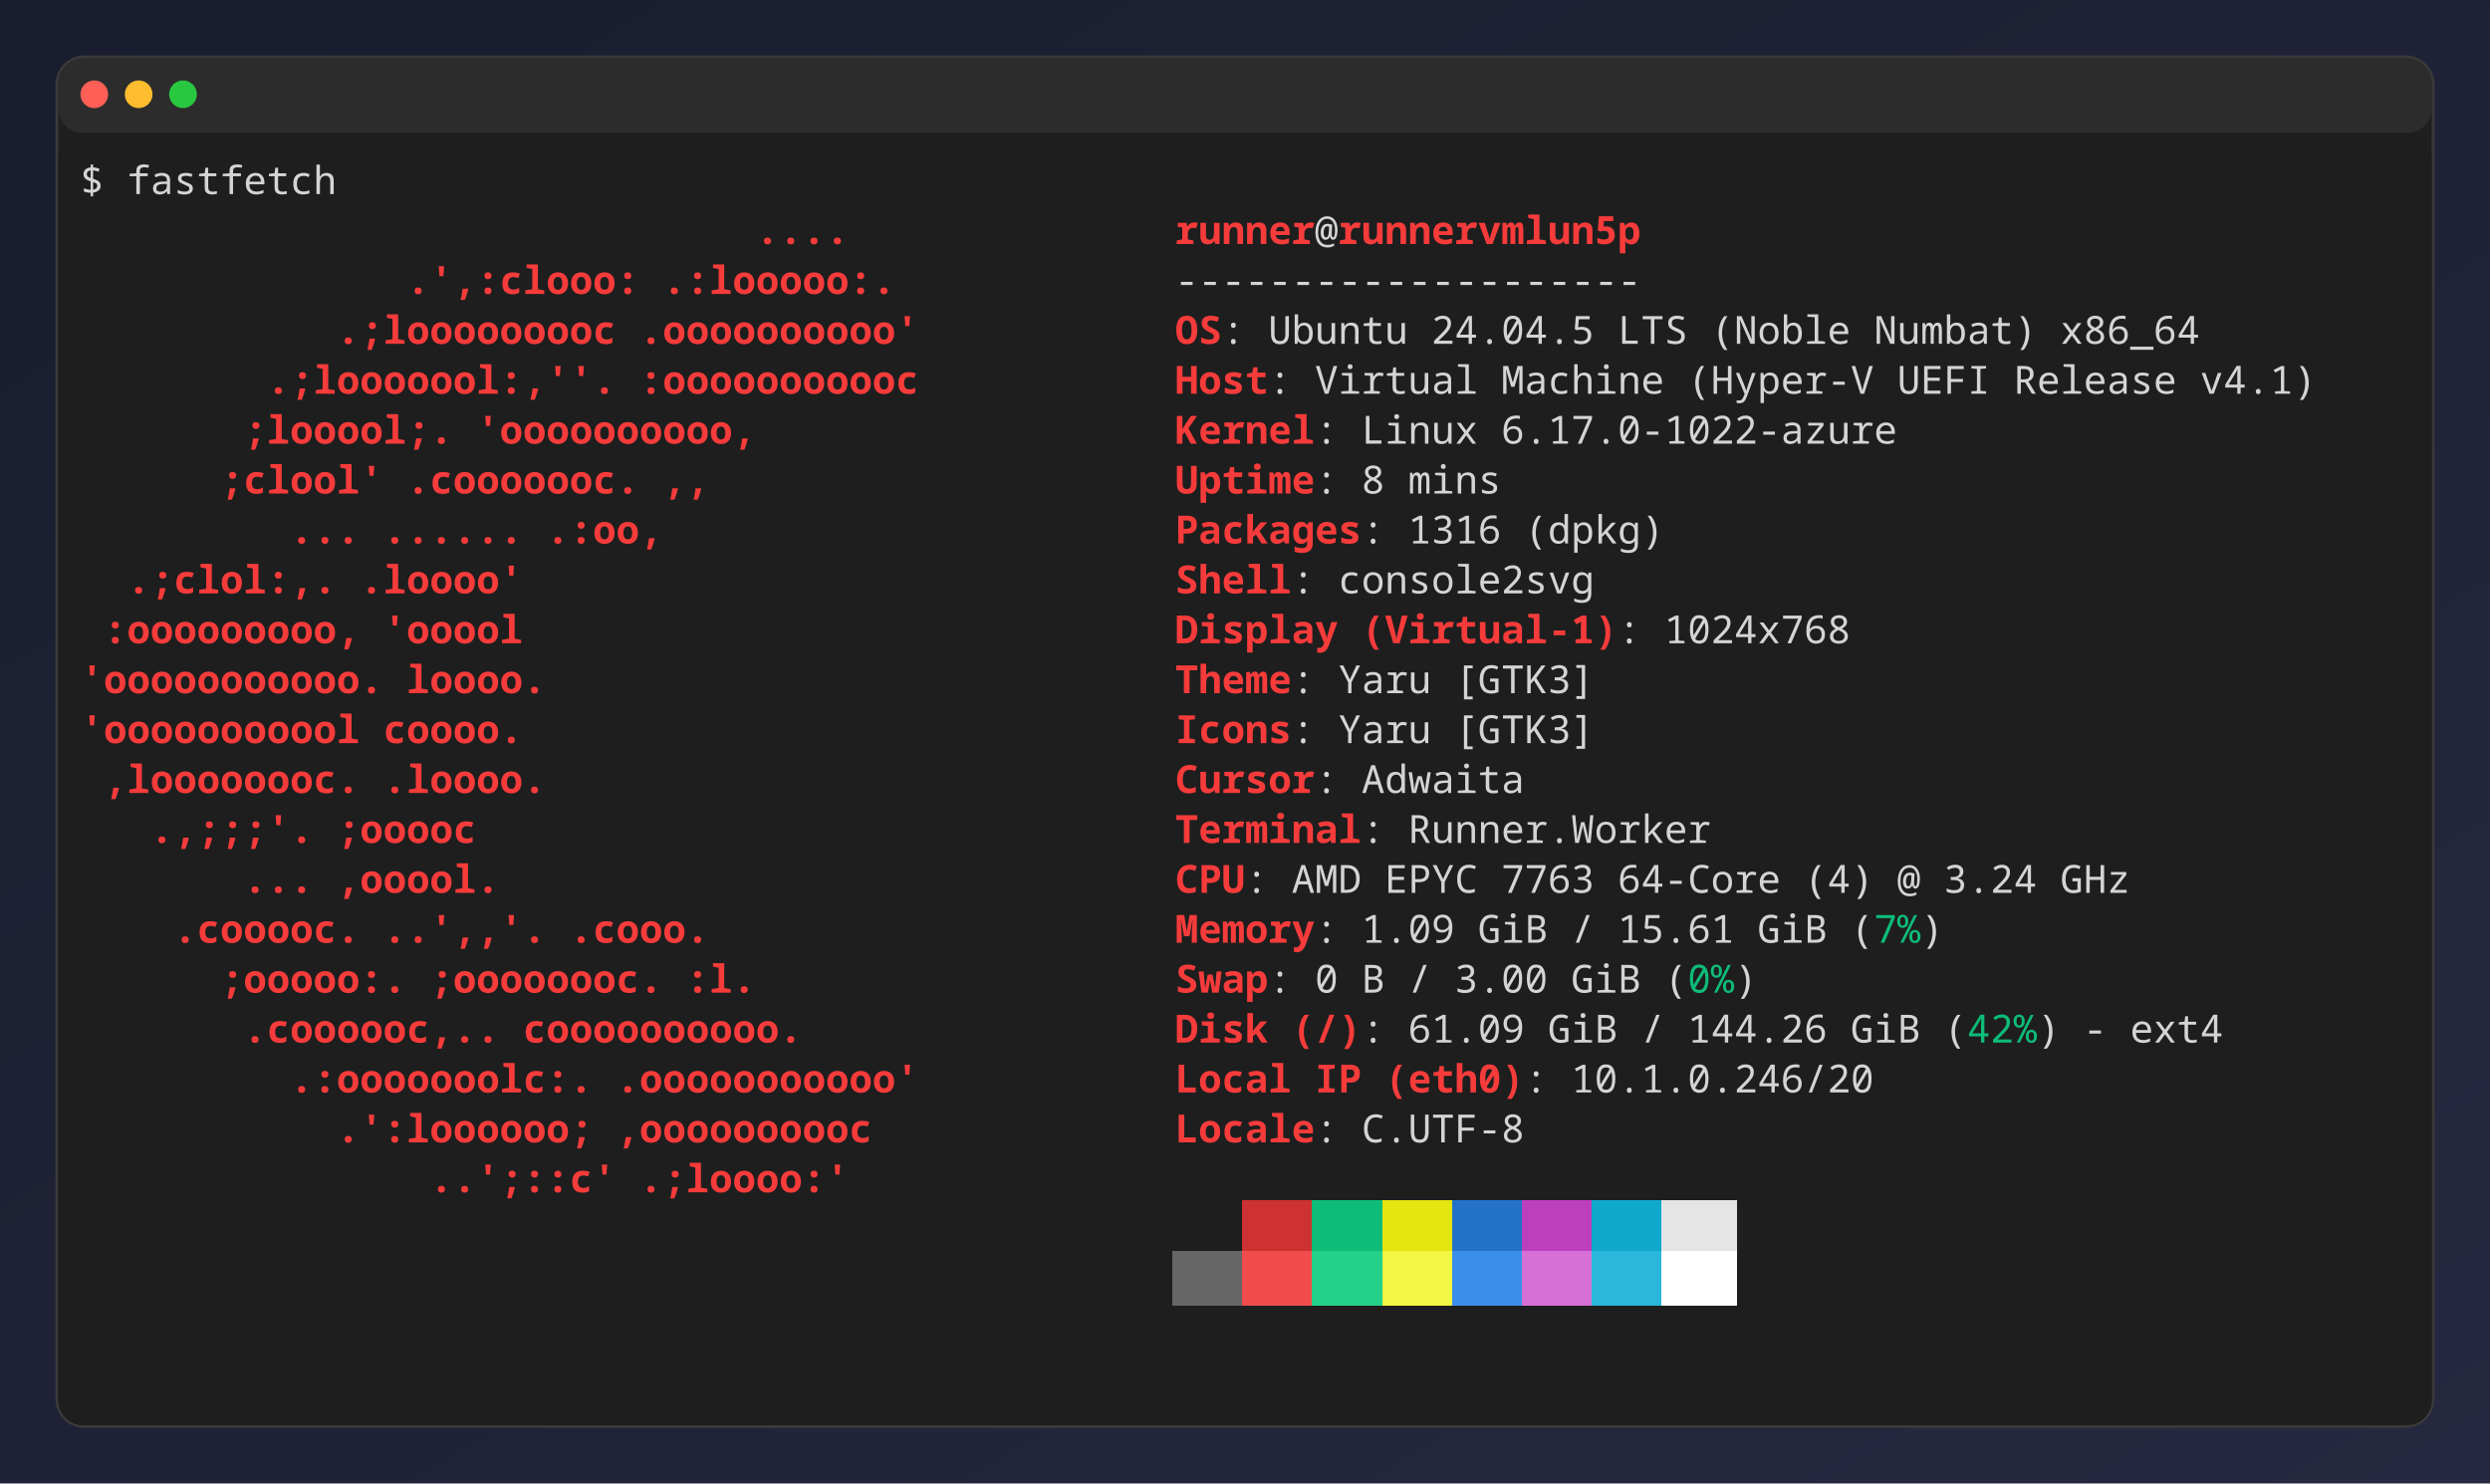
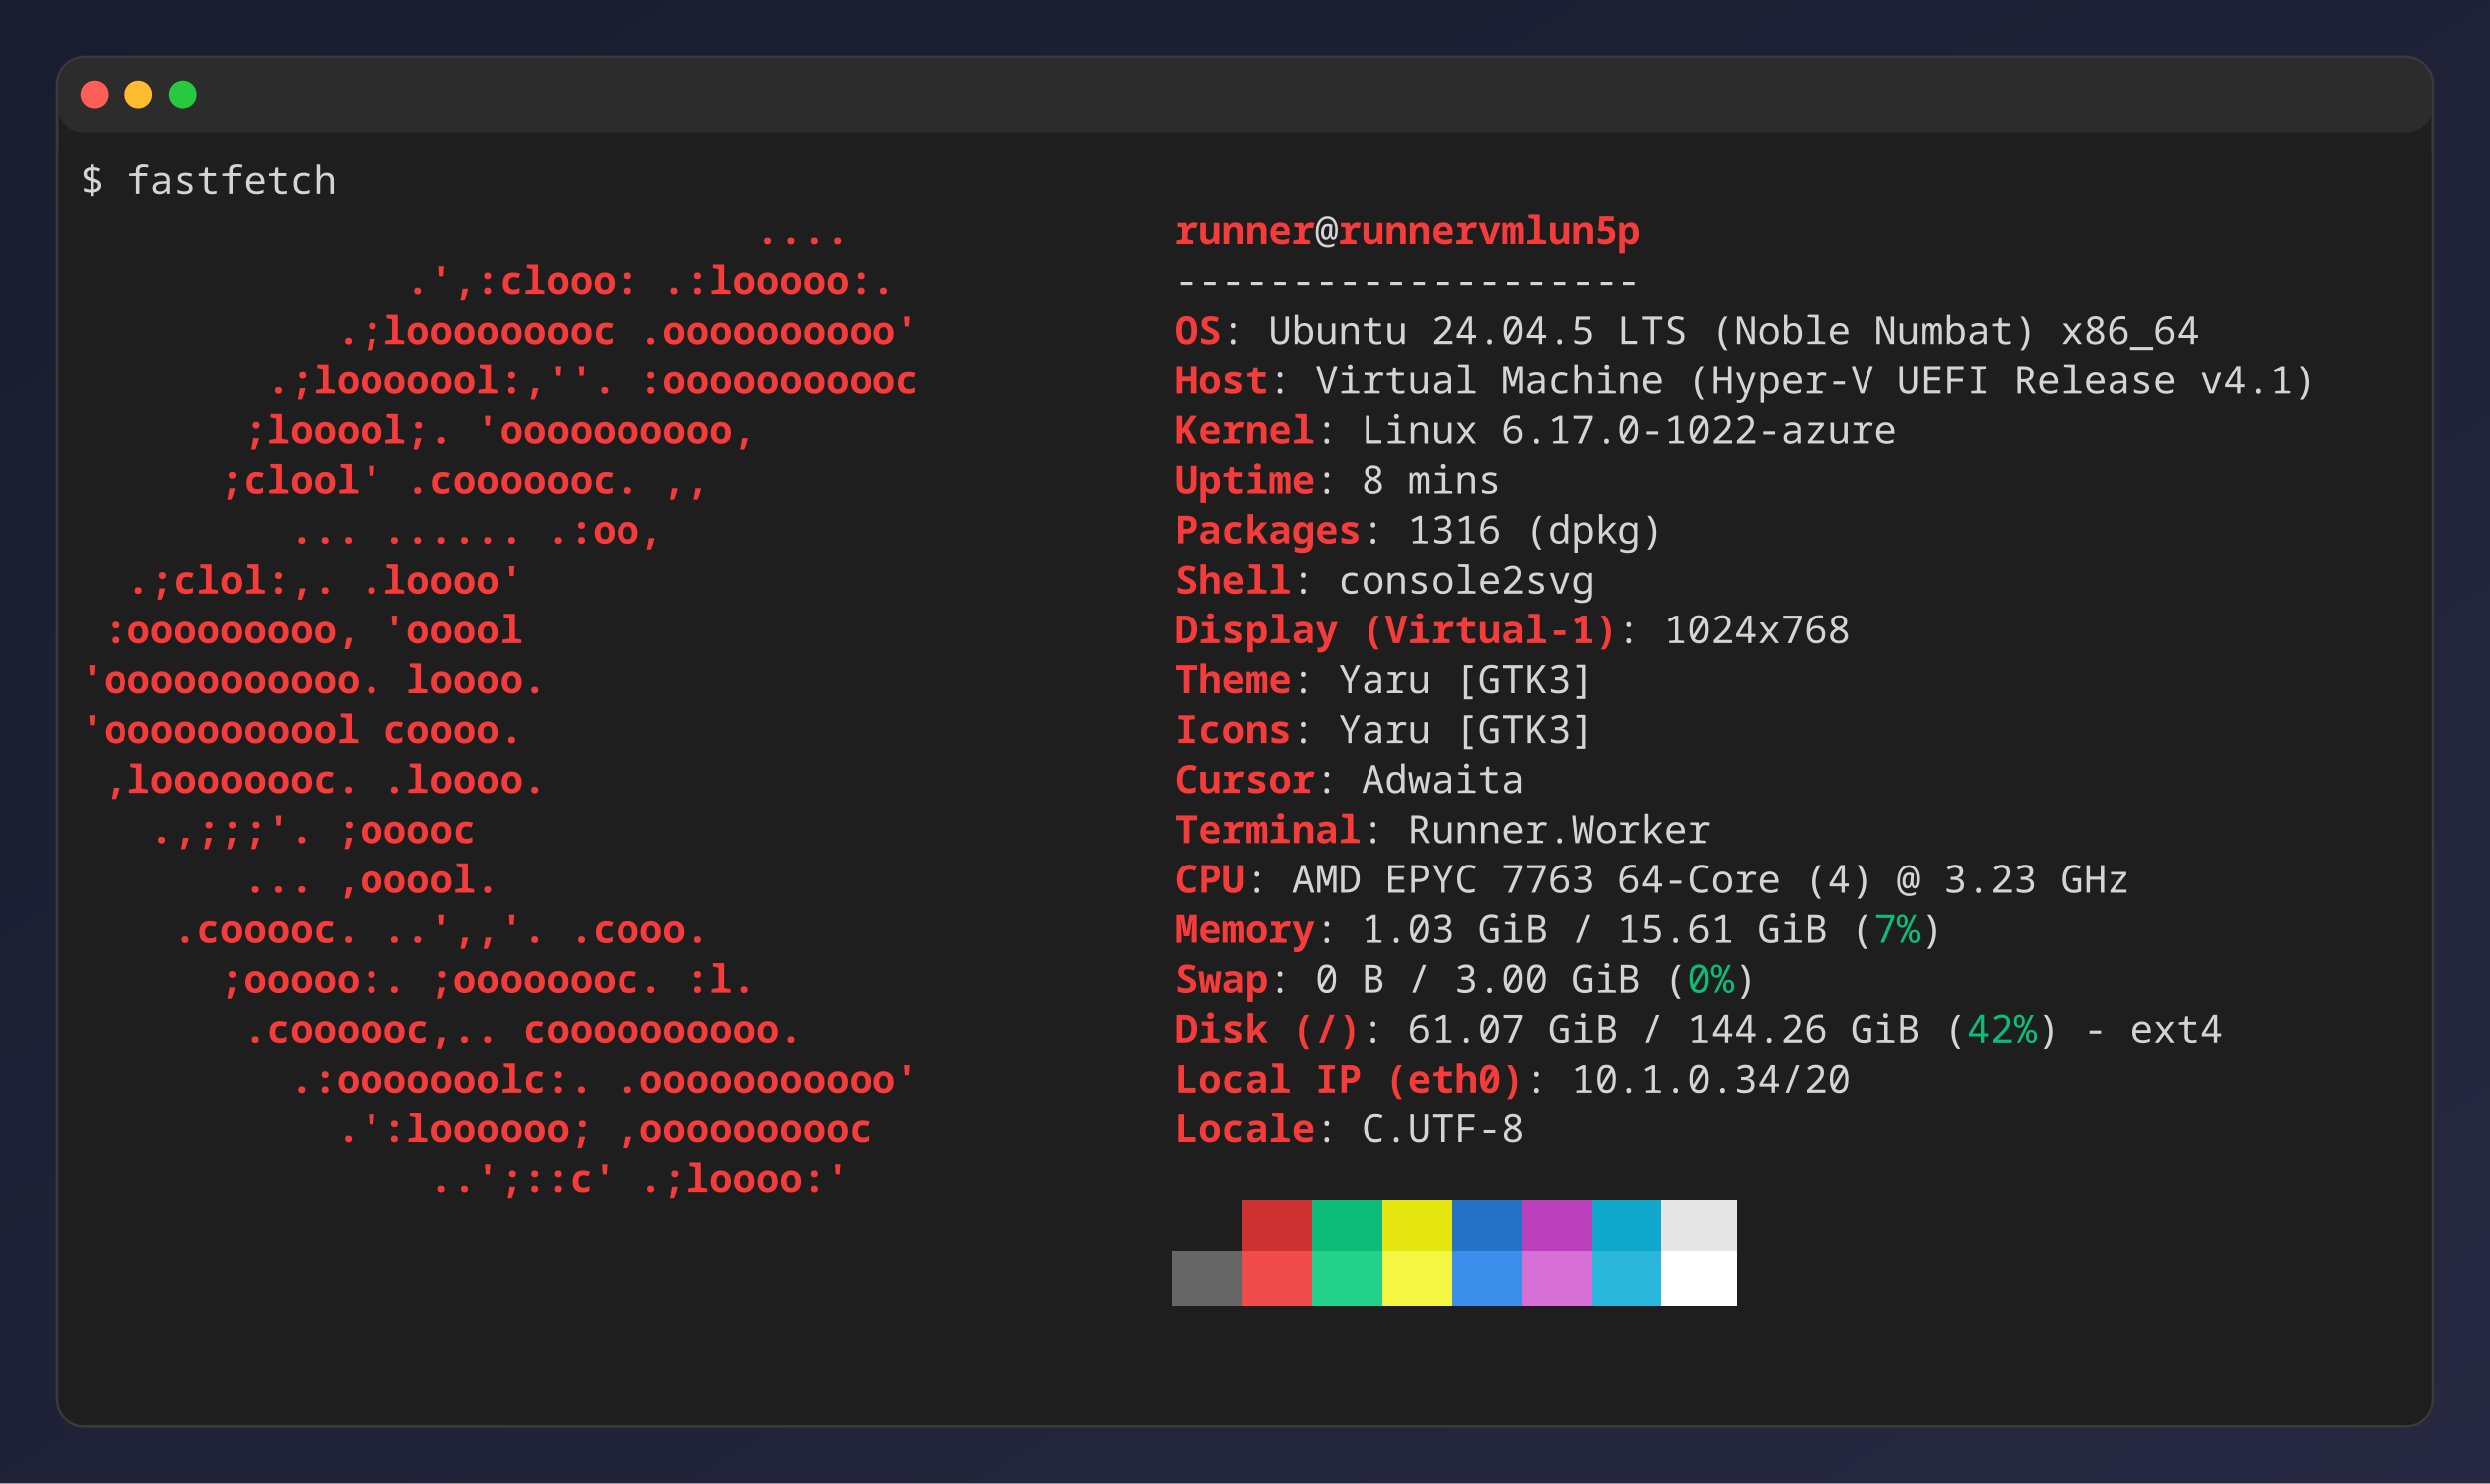
<svg xmlns="http://www.w3.org/2000/svg" width="898" height="535" viewBox="0 0 898 535" role="img" aria-label="console2svg output">
  <style>
.c2.c { font-family: "JetBrains Mono","Cascadia Mono","Segoe UI Mono","Noto Sans Mono","SFMono-Regular",Menlo,Consolas,"DejaVu Sans Mono","Liberation Mono",monospace; font-size: 14px; }
.c2 text { dominant-baseline: alphabetic; }
.c2 .q { shape-rendering: crispEdges; }
.c2 .w { white-space: pre; }
.c2 .aa{fill:#d4d4d4}
.c2 .ab{fill:#F63B3B;font-weight:bold}
.c2 .ac{fill:#0dbc79}
</style>
  <defs>
    <pattern id="c2-redacted-stripe" patternUnits="userSpaceOnUse" width="8" height="8">
      <path d="M0 0h8v8H0z" fill="#1e1e1e" />
      <path d="M-2,2 L2,-2 M0,8 L8,0 M6,10 L10,6" stroke="#d4d4d4" stroke-width="2" opacity="0.3" />
    </pattern>
  </defs>
  <defs>
    <linearGradient id="c2bg" x1="0%" y1="0%" x2="100%" y2="100%">
      <stop offset="0%" stop-color="#1a1d2e" />
      <stop offset="100%" stop-color="#252840" />
    </linearGradient>
  </defs>
  <rect width="898" height="535" fill="url(#c2bg)" />
  <rect x="20.5" y="20.5" rx="10" ry="10" width="857" height="494" fill="#1f1f1f" stroke="#3a3a3a" />
  <rect x="21" y="21" rx="9" ry="9" width="856" height="27" fill="#2c2c2c" />
  <circle cx="34" cy="34" r="5" fill="#ff5f57" />
  <circle cx="50" cy="34" r="5" fill="#febc2e" />
  <circle cx="66" cy="34" r="5" fill="#28c840" />
  <rect x="21" y="48" width="856" height="466" rx="9" ry="9" fill="#1e1e1e" />
  <g class="c2 c">
    <rect x="29" y="56" width="840" height="18" fill="#1e1e1e" />
    <text class="aa" x="29" y="70">$ fastfetch</text>
  </g>
  <g class="c2 c" transform="translate(29 74)">
    <rect width="840" height="432" fill="#1e1e1e" />
    <rect class="q" x="420" y="360" width="25.2" height="18" fill="#cd3131" stroke="#cd3131" stroke-width="2" vector-effect="non-scaling-stroke" />
    <rect class="q" x="445.2" y="360" width="25.2" height="18" fill="#0dbc79" stroke="#0dbc79" stroke-width="2" vector-effect="non-scaling-stroke" />
    <rect class="q" x="470.4" y="360" width="25.2" height="18" fill="#e5e510" stroke="#e5e510" stroke-width="2" vector-effect="non-scaling-stroke" />
    <rect class="q" x="495.6" y="360" width="25.2" height="18" fill="#2472c8" stroke="#2472c8" stroke-width="2" vector-effect="non-scaling-stroke" />
    <rect class="q" x="520.8" y="360" width="25.2" height="18" fill="#bc3fbc" stroke="#bc3fbc" stroke-width="2" vector-effect="non-scaling-stroke" />
    <rect class="q" x="546" y="360" width="25.2" height="18" fill="#11a8cd" stroke="#11a8cd" stroke-width="2" vector-effect="non-scaling-stroke" />
    <rect class="q" x="571.2" y="360" width="25.2" height="18" fill="#e5e5e5" stroke="#e5e5e5" stroke-width="2" vector-effect="non-scaling-stroke" />
    <rect class="q" x="394.8" y="378" width="25.2" height="18" fill="#666666" stroke="#666666" stroke-width="2" vector-effect="non-scaling-stroke" />
    <rect class="q" x="420" y="378" width="25.2" height="18" fill="#f14c4c" stroke="#f14c4c" stroke-width="2" vector-effect="non-scaling-stroke" />
    <rect class="q" x="445.2" y="378" width="25.2" height="18" fill="#23d18b" stroke="#23d18b" stroke-width="2" vector-effect="non-scaling-stroke" />
    <rect class="q" x="470.4" y="378" width="25.2" height="18" fill="#f5f543" stroke="#f5f543" stroke-width="2" vector-effect="non-scaling-stroke" />
    <rect class="q" x="495.6" y="378" width="25.2" height="18" fill="#3b8eea" stroke="#3b8eea" stroke-width="2" vector-effect="non-scaling-stroke" />
    <rect class="q" x="520.8" y="378" width="25.2" height="18" fill="#d670d6" stroke="#d670d6" stroke-width="2" vector-effect="non-scaling-stroke" />
    <rect class="q" x="546" y="378" width="25.2" height="18" fill="#29b8db" stroke="#29b8db" stroke-width="2" vector-effect="non-scaling-stroke" />
    <rect class="q" x="571.2" y="378" width="25.2" height="18" fill="#ffffff" stroke="#ffffff" stroke-width="2" vector-effect="non-scaling-stroke" />
  </g>
  <g class="c2 c" transform="translate(29 74)">
    <text class="ab" x="243.6" y="14" textLength="33.6">....</text>
    <text class="ab" x="394.8" y="14" textLength="50.4">runner</text>
    <text class="aa" x="445.2" y="14" textLength="8.4">@</text>
    <text class="ab" x="453.6" y="14" textLength="109.2">runnervmlun5p</text>
    <text class="ab w" x="117.6" y="32" textLength="184.8">.',:clooo:  .:looooo:.</text>
    <text class="aa" x="394.8" y="32" textLength="168">--------------------</text>
    <text class="ab w" x="92.4" y="50" textLength="218.4">.;looooooooc  .oooooooooo'</text>
    <text class="ab" x="394.8" y="50" textLength="16.8">OS</text>
    <text class="aa w" x="411.6" y="50" textLength="352.8">: Ubuntu 24.04.5 LTS (Noble Numbat) x86_64</text>
    <text class="ab w" x="67.2" y="68" textLength="243.6">.;looooool:,''.  :ooooooooooc</text>
    <text class="ab" x="394.8" y="68" textLength="33.6">Host</text>
    <text class="aa w" x="428.4" y="68" textLength="378">: Virtual Machine (Hyper-V UEFI Release v4.1)</text>
    <text class="ab w" x="58.8" y="86" textLength="252">;looool;.         'oooooooooo,</text>
    <text class="ab" x="394.8" y="86" textLength="50.4">Kernel</text>
    <text class="aa w" x="445.2" y="86" textLength="210">: Linux 6.17.0-1022-azure</text>
    <text class="ab w" x="50.4" y="104" textLength="285.6">;clool'             .cooooooc.  ,,</text>
    <text class="ab" x="394.8" y="104" textLength="50.4">Uptime</text>
    <text class="aa w" x="445.2" y="104" textLength="67.2">: 8 mins</text>
    <text class="ab w" x="75.6" y="122" textLength="268.8">...                ......  .:oo,</text>
    <text class="ab" x="394.8" y="122" textLength="67.2">Packages</text>
    <text class="aa w" x="462" y="122" textLength="109.2">: 1316 (dpkg)</text>
    <text class="ab w" x="16.8" y="140" textLength="336">.;clol:,.                        .loooo'</text>
    <text class="ab" x="394.8" y="140" textLength="42">Shell</text>
    <text class="aa w" x="436.8" y="140" textLength="109.2">: console2svg</text>
    <text class="ab w" x="8.4" y="158" textLength="344.4">:ooooooooo,                        'ooool</text>
    <text class="ab w" x="394.8" y="158" textLength="159.6">Display (Virtual-1)</text>
    <text class="aa w" x="554.4" y="158" textLength="84">: 1024x768</text>
    <text class="ab w" y="176" textLength="361.2">'ooooooooooo.                        loooo.</text>
    <text class="ab" x="394.8" y="176" textLength="42">Theme</text>
    <text class="aa w" x="436.8" y="176" textLength="109.2">: Yaru [GTK3]</text>
    <text class="ab w" y="194" textLength="361.2">'ooooooooool                         coooo.</text>
    <text class="ab" x="394.8" y="194" textLength="42">Icons</text>
    <text class="aa w" x="436.8" y="194" textLength="109.2">: Yaru [GTK3]</text>
    <text class="ab w" x="8.4" y="212" textLength="352.8">,loooooooc.                        .loooo.</text>
    <text class="ab" x="394.8" y="212" textLength="50.4">Cursor</text>
    <text class="aa w" x="445.2" y="212" textLength="75.6">: Adwaita</text>
    <text class="ab w" x="25.2" y="230" textLength="327.6">.,;;;'.                          ;ooooc</text>
    <text class="ab" x="394.8" y="230" textLength="67.2">Terminal</text>
    <text class="aa w" x="462" y="230" textLength="126">: Runner.Worker</text>
    <text class="ab w" x="58.8" y="248" textLength="294">...                         ,ooool.</text>
    <text class="ab" x="394.8" y="248" textLength="25.2">CPU</text>
-     <text class="aa w" x="420" y="248" textLength="319.2">: AMD EPYC 7763 64-Core (4) @ 3.24 GHz</text>
+     <text class="aa w" x="420" y="248" textLength="319.2">: AMD EPYC 7763 64-Core (4) @ 3.23 GHz</text>
    <text class="ab w" x="33.6" y="266" textLength="310.8">.cooooc.              ..',,'.  .cooo.</text>
    <text class="ab" x="394.8" y="266" textLength="50.4">Memory</text>
-     <text class="aa w" x="445.2" y="266" textLength="201.6">: 1.09 GiB / 15.61 GiB (</text>
+     <text class="aa w" x="445.2" y="266" textLength="201.6">: 1.03 GiB / 15.61 GiB (</text>
    <text class="ac" x="646.8" y="266" textLength="16.8">7%</text>
    <text class="aa" x="663.6" y="266" textLength="8.4">)</text>
    <text class="ab w" x="50.4" y="284" textLength="285.6">;ooooo:.           ;oooooooc.  :l.</text>
    <text class="ab" x="394.8" y="284" textLength="33.6">Swap</text>
    <text class="aa w" x="428.4" y="284" textLength="151.2">: 0 B / 3.00 GiB (</text>
    <text class="ac" x="579.6" y="284" textLength="16.8">0%</text>
    <text class="aa" x="596.4" y="284" textLength="8.4">)</text>
    <text class="ab w" x="58.8" y="302" textLength="243.6">.coooooc,..      coooooooooo.</text>
    <text class="ab w" x="394.8" y="302" textLength="67.2">Disk (/)</text>
-     <text class="aa w" x="462" y="302" textLength="218.4">: 61.09 GiB / 144.26 GiB (</text>
+     <text class="aa w" x="462" y="302" textLength="218.4">: 61.07 GiB / 144.26 GiB (</text>
    <text class="ac" x="680.4" y="302" textLength="25.2">42%</text>
    <text class="aa w" x="705.6" y="302" textLength="67.2">) - ext4</text>
    <text class="ab w" x="75.6" y="320" textLength="226.8">.:ooooooolc:. .ooooooooooo'</text>
    <text class="ab w" x="394.8" y="320" textLength="126">Local IP (eth0)</text>
-     <text class="aa w" x="520.8" y="320" textLength="126">: 10.1.0.246/20</text>
+     <text class="aa w" x="520.8" y="320" textLength="117.6">: 10.1.0.34/20</text>
    <text class="ab w" x="92.4" y="338" textLength="201.6">.':loooooo;  ,oooooooooc</text>
    <text class="ab" x="394.8" y="338" textLength="50.4">Locale</text>
    <text class="aa w" x="445.2" y="338" textLength="75.6">: C.UTF-8</text>
    <text class="ab w" x="126" y="356" textLength="159.6">..';::c'  .;loooo:'</text>
  </g>
</svg>
